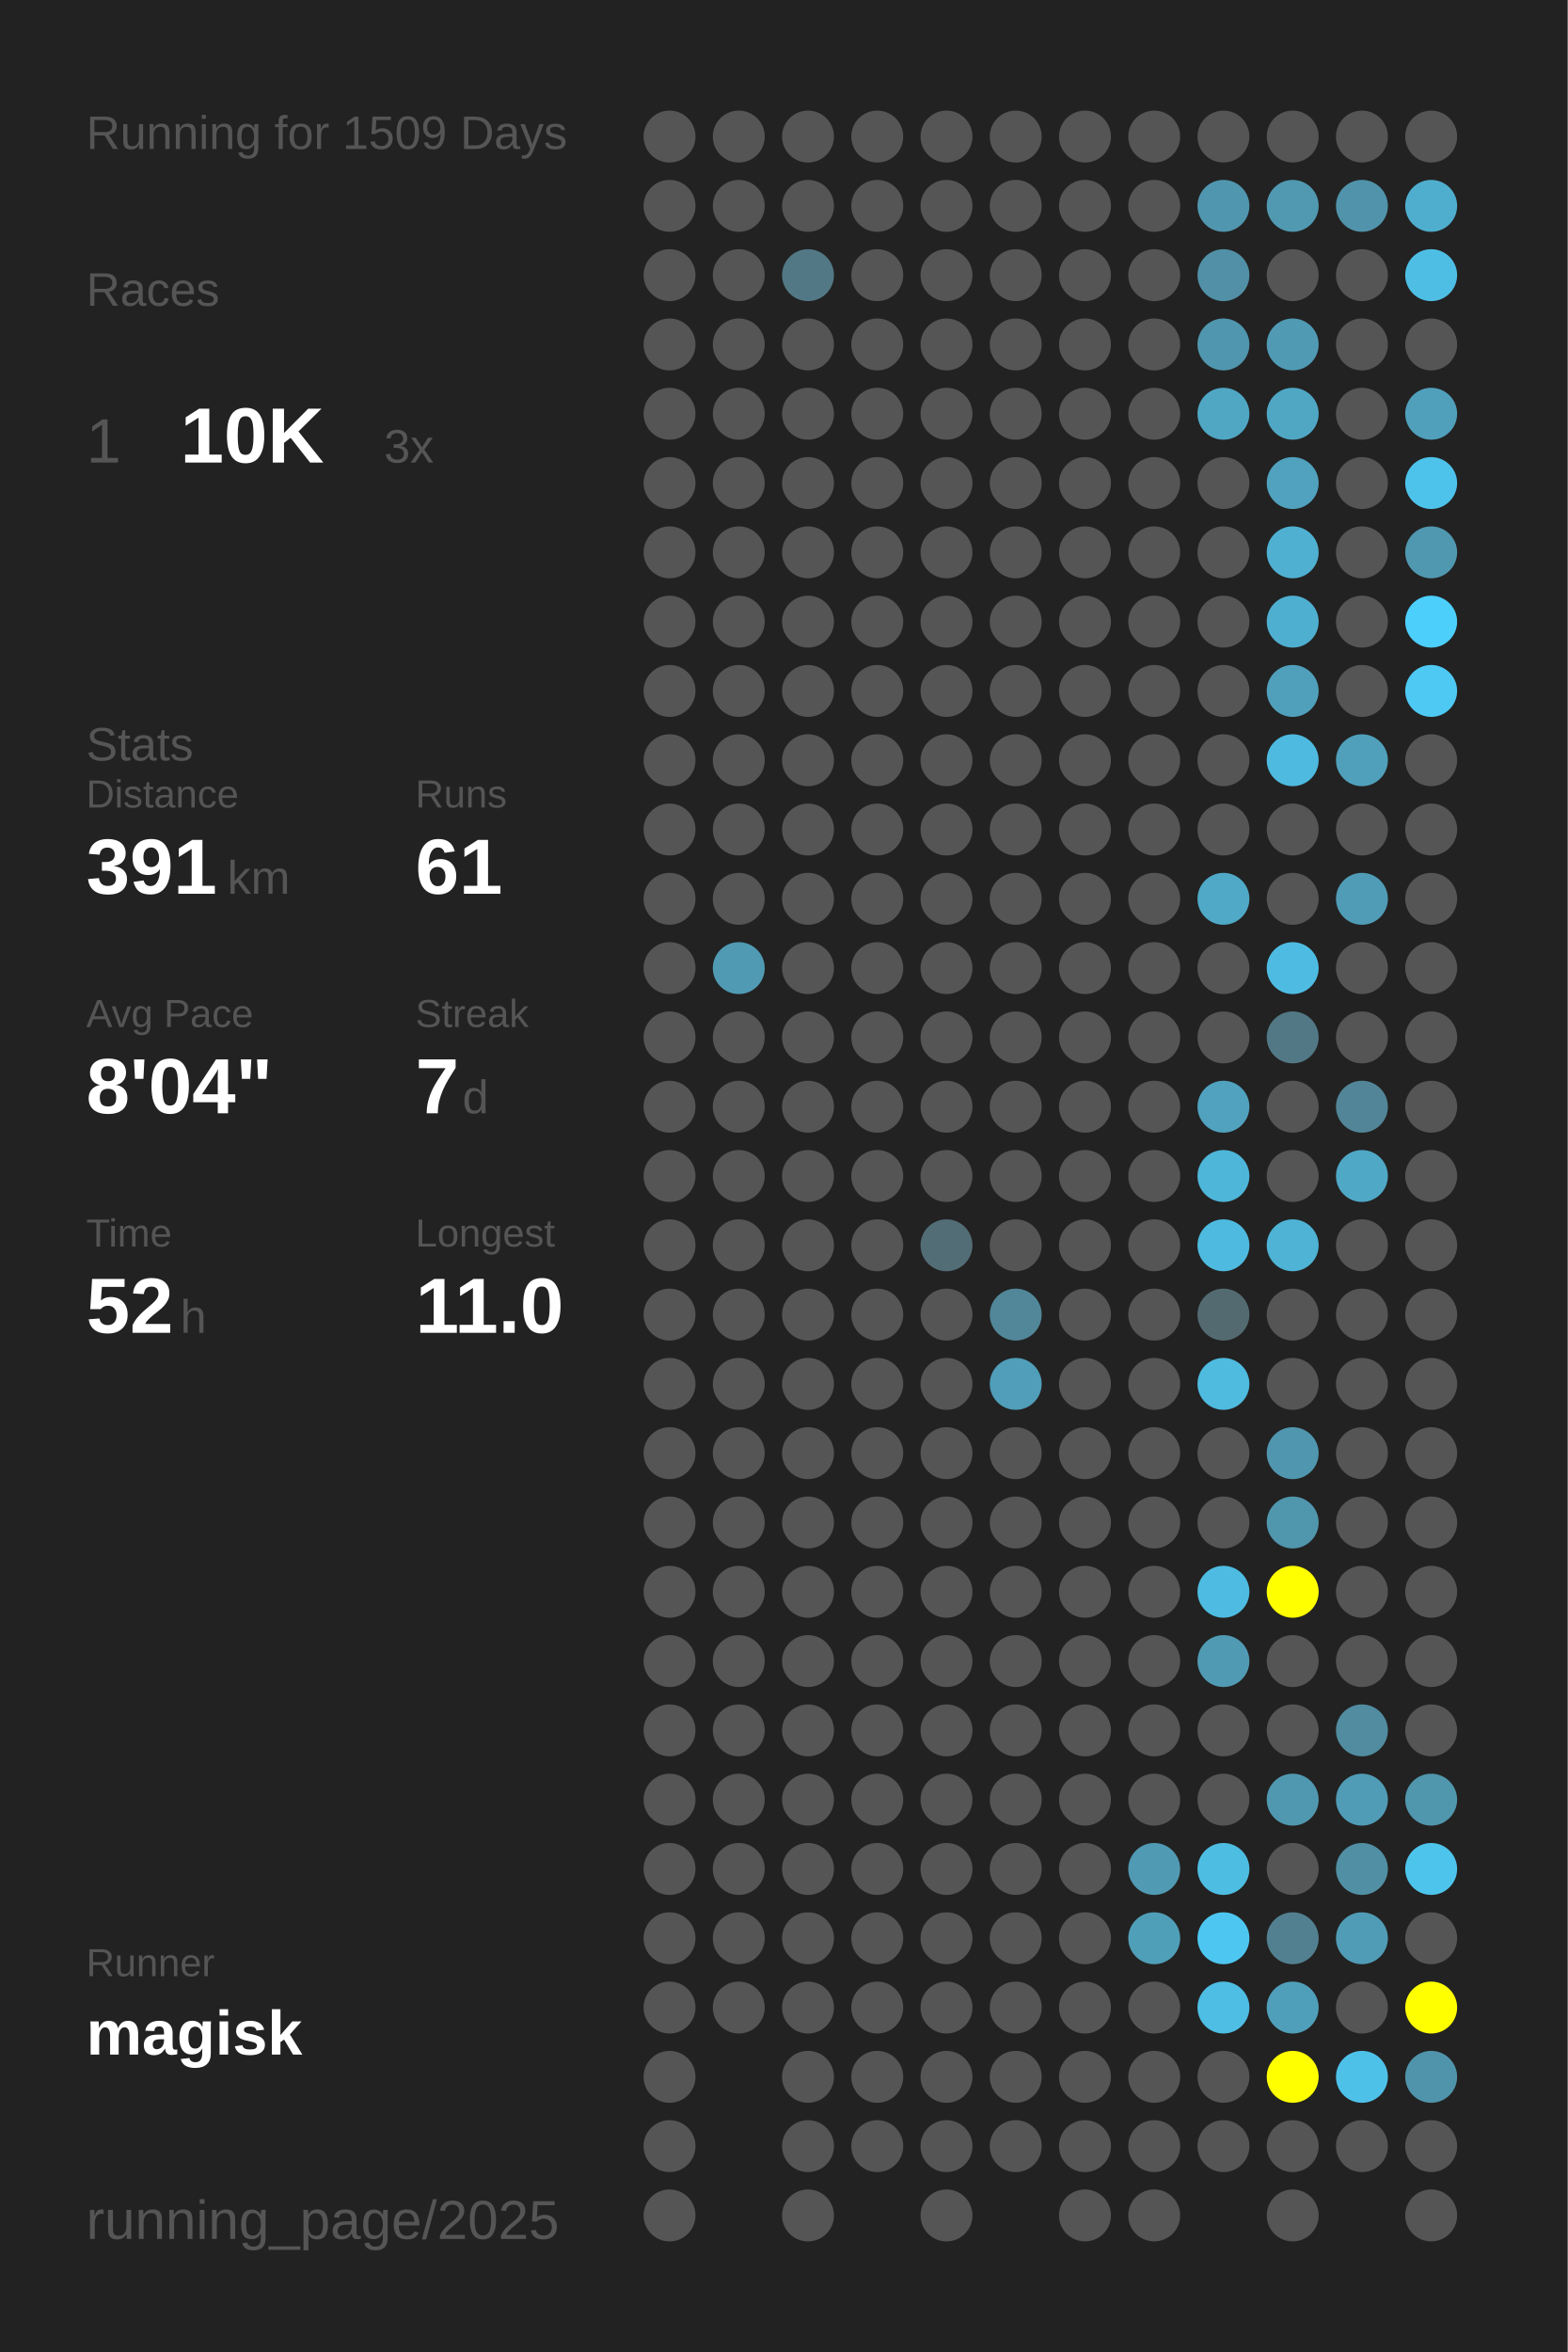
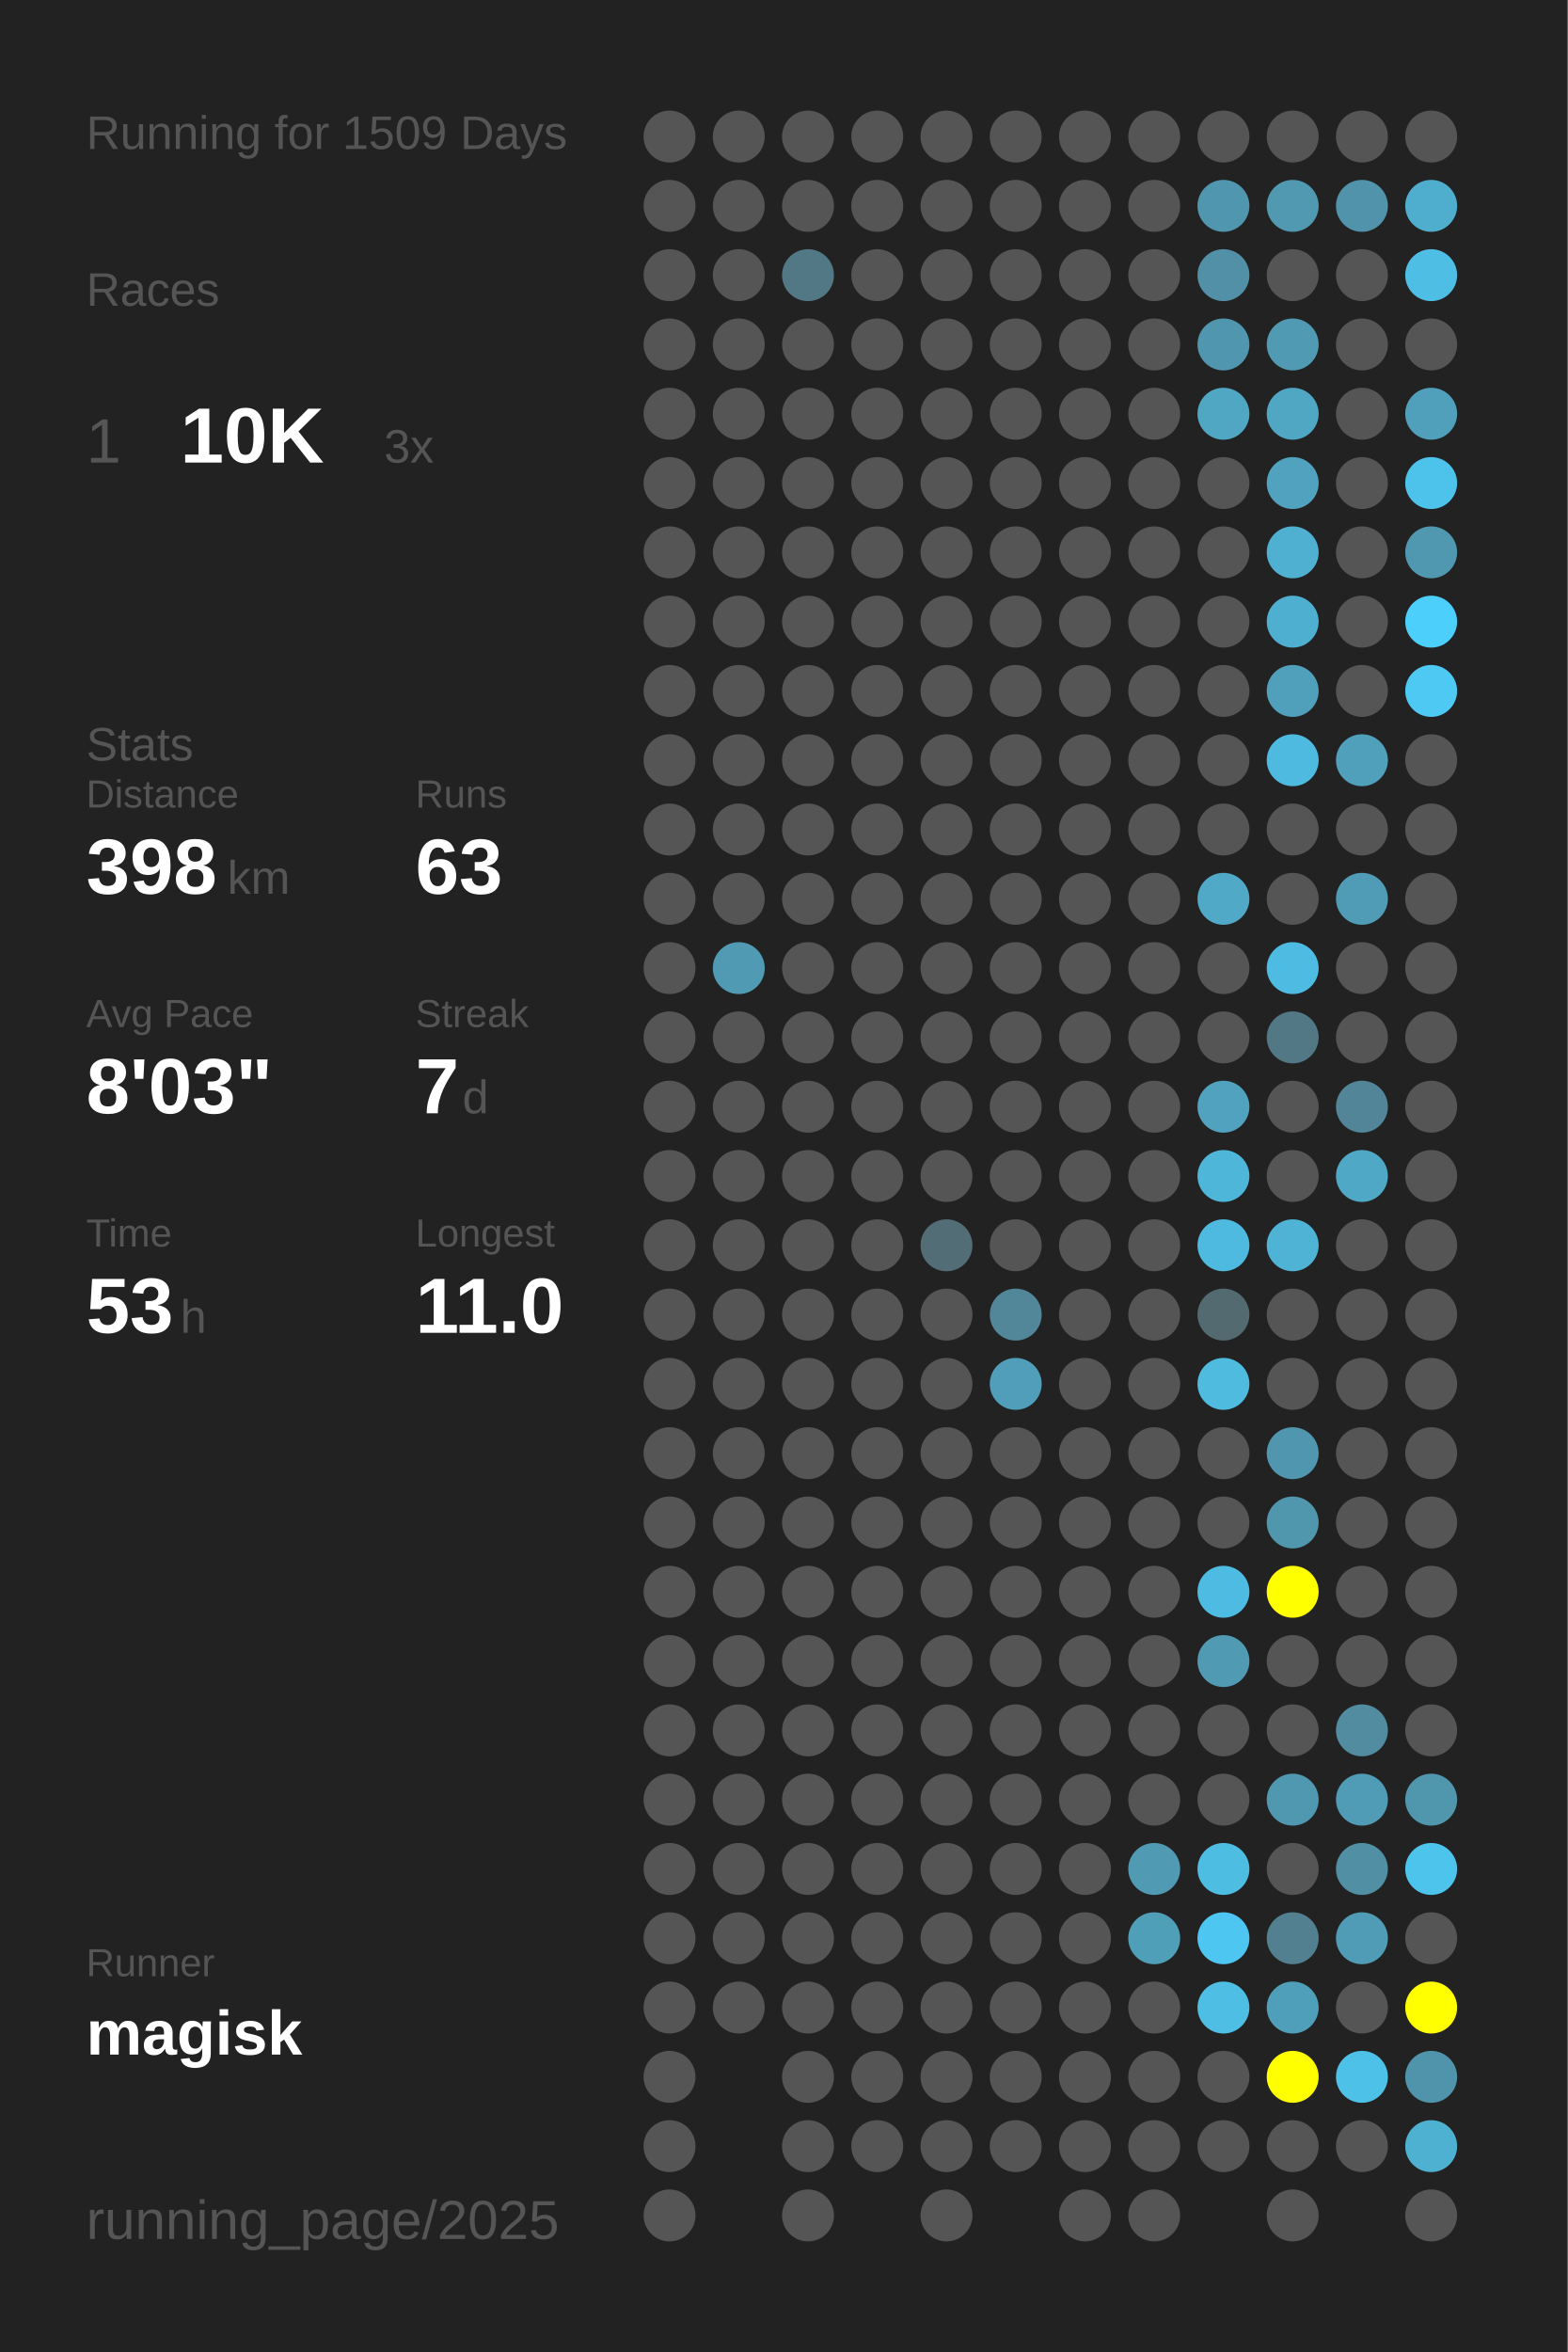
<svg xmlns="http://www.w3.org/2000/svg" baseProfile="full" height="300mm" version="1.1" viewBox="0,0,200,300" width="200mm">
  <defs />
  <rect fill="#222222" height="300" width="200" x="0" y="0" />
  <text fill="#555555" style="font-size:6px; font-family:Arial;" x="11" y="19">Running for 1509 Days</text>
  <text fill="#555555" style="font-size:6px; font-family:Arial;" x="11" y="39">Races</text>
  <text fill="#555555" style="font-size:8px; font-family:Arial;" x="11" y="59">1</text>
  <text fill="#FFFFFF" style="font-size:10px; font-family:Arial; font-weight:bold;" x="23" y="59">10K</text>
  <text fill="#555555" style="font-size:6px; font-family:Arial;" x="49" y="59">3x</text>
  <text fill="#555555" style="font-size:6px; font-family:Arial;" x="11" y="97">Stats</text>
  <text fill="#555555" style="font-size:5px; font-family:Arial;" x="11" y="103">Distance</text>
-   <text fill="#FFFFFF" style="font-size:10px; font-family:Arial; font-weight:bold;" x="11" y="114">391</text>
+   <text fill="#FFFFFF" style="font-size:10px; font-family:Arial; font-weight:bold;" x="11" y="114">398</text>
  <text fill="#555555" style="font-size:6px; font-family:Arial;" x="29" y="114">km</text>
  <text fill="#555555" style="font-size:5px; font-family:Arial;" x="53" y="103">Runs</text>
-   <text fill="#FFFFFF" style="font-size:10px; font-family:Arial; font-weight:bold;" x="53" y="114">61</text>
+   <text fill="#FFFFFF" style="font-size:10px; font-family:Arial; font-weight:bold;" x="53" y="114">63</text>
  <text fill="#555555" style="font-size:5px; font-family:Arial;" x="11" y="131">Avg Pace</text>
-   <text fill="#FFFFFF" style="font-size:10px; font-family:Arial; font-weight:bold;" x="11" y="142">8'04"</text>
+   <text fill="#FFFFFF" style="font-size:10px; font-family:Arial; font-weight:bold;" x="11" y="142">8'03"</text>
  <text fill="#555555" style="font-size:5px; font-family:Arial;" x="53" y="131">Streak</text>
  <text fill="#FFFFFF" style="font-size:10px; font-family:Arial; font-weight:bold;" x="53" y="142">7</text>
  <text fill="#555555" style="font-size:6px; font-family:Arial;" x="59" y="142">d</text>
  <text fill="#555555" style="font-size:5px; font-family:Arial;" x="11" y="159">Time</text>
-   <text fill="#FFFFFF" style="font-size:10px; font-family:Arial; font-weight:bold;" x="11" y="170">52</text>
+   <text fill="#FFFFFF" style="font-size:10px; font-family:Arial; font-weight:bold;" x="11" y="170">53</text>
  <text fill="#555555" style="font-size:6px; font-family:Arial;" x="23" y="170">h</text>
  <text fill="#555555" style="font-size:5px; font-family:Arial;" x="53" y="159">Longest</text>
  <text fill="#FFFFFF" style="font-size:10px; font-family:Arial; font-weight:bold;" x="53" y="170">11.0</text>
  <text fill="#555555" style="font-size:5px; font-family:Arial;" x="11" y="252.065">Runner</text>
  <text fill="#FFFFFF" style="font-size:8px; font-family:Arial; font-weight:bold;" x="11" y="262.065">magisk</text>
  <text fill="#555555" style="font-size:7px; font-family:Arial;" x="11" y="285.581">running_page/2025</text>
  <circle cx="85.417" cy="17.419" fill="#555555" r="3.312" />
  <circle cx="85.417" cy="26.258" fill="#555555" r="3.312" />
  <circle cx="85.417" cy="35.097" fill="#555555" r="3.312" />
  <circle cx="85.417" cy="43.935" fill="#555555" r="3.312" />
  <circle cx="85.417" cy="52.774" fill="#555555" r="3.312" />
  <circle cx="85.417" cy="61.613" fill="#555555" r="3.312" />
  <circle cx="85.417" cy="70.452" fill="#555555" r="3.312" />
  <circle cx="85.417" cy="79.29" fill="#555555" r="3.312" />
  <circle cx="85.417" cy="88.129" fill="#555555" r="3.312" />
  <circle cx="85.417" cy="96.968" fill="#555555" r="3.312" />
  <circle cx="85.417" cy="105.806" fill="#555555" r="3.312" />
  <circle cx="85.417" cy="114.645" fill="#555555" r="3.312" />
  <circle cx="85.417" cy="123.484" fill="#555555" r="3.312" />
  <circle cx="85.417" cy="132.323" fill="#555555" r="3.312" />
  <circle cx="85.417" cy="141.161" fill="#555555" r="3.312" />
  <circle cx="85.417" cy="150" fill="#555555" r="3.312" />
  <circle cx="85.417" cy="158.839" fill="#555555" r="3.312" />
  <circle cx="85.417" cy="167.677" fill="#555555" r="3.312" />
  <circle cx="85.417" cy="176.516" fill="#555555" r="3.312" />
  <circle cx="85.417" cy="185.355" fill="#555555" r="3.312" />
  <circle cx="85.417" cy="194.194" fill="#555555" r="3.312" />
  <circle cx="85.417" cy="203.032" fill="#555555" r="3.312" />
  <circle cx="85.417" cy="211.871" fill="#555555" r="3.312" />
  <circle cx="85.417" cy="220.71" fill="#555555" r="3.312" />
  <circle cx="85.417" cy="229.548" fill="#555555" r="3.312" />
  <circle cx="85.417" cy="238.387" fill="#555555" r="3.312" />
  <circle cx="85.417" cy="247.226" fill="#555555" r="3.312" />
  <circle cx="85.417" cy="256.065" fill="#555555" r="3.312" />
  <circle cx="85.417" cy="264.903" fill="#555555" r="3.312" />
  <circle cx="85.417" cy="273.742" fill="#555555" r="3.312" />
  <circle cx="85.417" cy="282.581" fill="#555555" r="3.312" />
  <circle cx="94.25" cy="17.419" fill="#555555" r="3.312" />
  <circle cx="94.25" cy="26.258" fill="#555555" r="3.312" />
  <circle cx="94.25" cy="35.097" fill="#555555" r="3.312" />
  <circle cx="94.25" cy="43.935" fill="#555555" r="3.312" />
  <circle cx="94.25" cy="52.774" fill="#555555" r="3.312" />
  <circle cx="94.25" cy="61.613" fill="#555555" r="3.312" />
  <circle cx="94.25" cy="70.452" fill="#555555" r="3.312" />
  <circle cx="94.25" cy="79.29" fill="#555555" r="3.312" />
  <circle cx="94.25" cy="88.129" fill="#555555" r="3.312" />
  <circle cx="94.25" cy="96.968" fill="#555555" r="3.312" />
  <circle cx="94.25" cy="105.806" fill="#555555" r="3.312" />
  <circle cx="94.25" cy="114.645" fill="#555555" r="3.312" />
  <circle cx="94.25" cy="123.484" fill="#509ab3" r="3.312" />
  <circle cx="94.25" cy="132.323" fill="#555555" r="3.312" />
  <circle cx="94.25" cy="141.161" fill="#555555" r="3.312" />
  <circle cx="94.25" cy="150" fill="#555555" r="3.312" />
  <circle cx="94.25" cy="158.839" fill="#555555" r="3.312" />
  <circle cx="94.25" cy="167.677" fill="#555555" r="3.312" />
  <circle cx="94.25" cy="176.516" fill="#555555" r="3.312" />
  <circle cx="94.25" cy="185.355" fill="#555555" r="3.312" />
  <circle cx="94.25" cy="194.194" fill="#555555" r="3.312" />
  <circle cx="94.25" cy="203.032" fill="#555555" r="3.312" />
  <circle cx="94.25" cy="211.871" fill="#555555" r="3.312" />
  <circle cx="94.25" cy="220.71" fill="#555555" r="3.312" />
  <circle cx="94.25" cy="229.548" fill="#555555" r="3.312" />
  <circle cx="94.25" cy="238.387" fill="#555555" r="3.312" />
  <circle cx="94.25" cy="247.226" fill="#555555" r="3.312" />
  <circle cx="94.25" cy="256.065" fill="#555555" r="3.312" />
  <circle cx="103.083" cy="17.419" fill="#555555" r="3.312" />
  <circle cx="103.083" cy="26.258" fill="#555555" r="3.312" />
  <circle cx="103.083" cy="35.097" fill="#527885" r="3.312" />
  <circle cx="103.083" cy="43.935" fill="#555555" r="3.312" />
  <circle cx="103.083" cy="52.774" fill="#555555" r="3.312" />
  <circle cx="103.083" cy="61.613" fill="#555555" r="3.312" />
  <circle cx="103.083" cy="70.452" fill="#555555" r="3.312" />
  <circle cx="103.083" cy="79.29" fill="#555555" r="3.312" />
  <circle cx="103.083" cy="88.129" fill="#555555" r="3.312" />
  <circle cx="103.083" cy="96.968" fill="#555555" r="3.312" />
  <circle cx="103.083" cy="105.806" fill="#555555" r="3.312" />
  <circle cx="103.083" cy="114.645" fill="#555555" r="3.312" />
  <circle cx="103.083" cy="123.484" fill="#555555" r="3.312" />
  <circle cx="103.083" cy="132.323" fill="#555555" r="3.312" />
  <circle cx="103.083" cy="141.161" fill="#555555" r="3.312" />
  <circle cx="103.083" cy="150" fill="#555555" r="3.312" />
  <circle cx="103.083" cy="158.839" fill="#555555" r="3.312" />
  <circle cx="103.083" cy="167.677" fill="#555555" r="3.312" />
  <circle cx="103.083" cy="176.516" fill="#555555" r="3.312" />
  <circle cx="103.083" cy="185.355" fill="#555555" r="3.312" />
  <circle cx="103.083" cy="194.194" fill="#555555" r="3.312" />
  <circle cx="103.083" cy="203.032" fill="#555555" r="3.312" />
  <circle cx="103.083" cy="211.871" fill="#555555" r="3.312" />
  <circle cx="103.083" cy="220.71" fill="#555555" r="3.312" />
  <circle cx="103.083" cy="229.548" fill="#555555" r="3.312" />
  <circle cx="103.083" cy="238.387" fill="#555555" r="3.312" />
  <circle cx="103.083" cy="247.226" fill="#555555" r="3.312" />
  <circle cx="103.083" cy="256.065" fill="#555555" r="3.312" />
  <circle cx="103.083" cy="264.903" fill="#555555" r="3.312" />
  <circle cx="103.083" cy="273.742" fill="#555555" r="3.312" />
  <circle cx="103.083" cy="282.581" fill="#555555" r="3.312" />
  <circle cx="111.917" cy="17.419" fill="#555555" r="3.312" />
  <circle cx="111.917" cy="26.258" fill="#555555" r="3.312" />
  <circle cx="111.917" cy="35.097" fill="#555555" r="3.312" />
  <circle cx="111.917" cy="43.935" fill="#555555" r="3.312" />
  <circle cx="111.917" cy="52.774" fill="#555555" r="3.312" />
  <circle cx="111.917" cy="61.613" fill="#555555" r="3.312" />
  <circle cx="111.917" cy="70.452" fill="#555555" r="3.312" />
  <circle cx="111.917" cy="79.29" fill="#555555" r="3.312" />
  <circle cx="111.917" cy="88.129" fill="#555555" r="3.312" />
  <circle cx="111.917" cy="96.968" fill="#555555" r="3.312" />
  <circle cx="111.917" cy="105.806" fill="#555555" r="3.312" />
  <circle cx="111.917" cy="114.645" fill="#555555" r="3.312" />
  <circle cx="111.917" cy="123.484" fill="#555555" r="3.312" />
  <circle cx="111.917" cy="132.323" fill="#555555" r="3.312" />
  <circle cx="111.917" cy="141.161" fill="#555555" r="3.312" />
  <circle cx="111.917" cy="150" fill="#555555" r="3.312" />
  <circle cx="111.917" cy="158.839" fill="#555555" r="3.312" />
  <circle cx="111.917" cy="167.677" fill="#555555" r="3.312" />
  <circle cx="111.917" cy="176.516" fill="#555555" r="3.312" />
  <circle cx="111.917" cy="185.355" fill="#555555" r="3.312" />
  <circle cx="111.917" cy="194.194" fill="#555555" r="3.312" />
  <circle cx="111.917" cy="203.032" fill="#555555" r="3.312" />
  <circle cx="111.917" cy="211.871" fill="#555555" r="3.312" />
  <circle cx="111.917" cy="220.71" fill="#555555" r="3.312" />
  <circle cx="111.917" cy="229.548" fill="#555555" r="3.312" />
  <circle cx="111.917" cy="238.387" fill="#555555" r="3.312" />
  <circle cx="111.917" cy="247.226" fill="#555555" r="3.312" />
  <circle cx="111.917" cy="256.065" fill="#555555" r="3.312" />
  <circle cx="111.917" cy="264.903" fill="#555555" r="3.312" />
  <circle cx="111.917" cy="273.742" fill="#555555" r="3.312" />
  <circle cx="120.75" cy="17.419" fill="#555555" r="3.312" />
  <circle cx="120.75" cy="26.258" fill="#555555" r="3.312" />
  <circle cx="120.75" cy="35.097" fill="#555555" r="3.312" />
  <circle cx="120.75" cy="43.935" fill="#555555" r="3.312" />
  <circle cx="120.75" cy="52.774" fill="#555555" r="3.312" />
  <circle cx="120.75" cy="61.613" fill="#555555" r="3.312" />
  <circle cx="120.75" cy="70.452" fill="#555555" r="3.312" />
  <circle cx="120.75" cy="79.29" fill="#555555" r="3.312" />
  <circle cx="120.75" cy="88.129" fill="#555555" r="3.312" />
  <circle cx="120.75" cy="96.968" fill="#555555" r="3.312" />
  <circle cx="120.75" cy="105.806" fill="#555555" r="3.312" />
  <circle cx="120.75" cy="114.645" fill="#555555" r="3.312" />
  <circle cx="120.75" cy="123.484" fill="#555555" r="3.312" />
  <circle cx="120.75" cy="132.323" fill="#555555" r="3.312" />
  <circle cx="120.75" cy="141.161" fill="#555555" r="3.312" />
  <circle cx="120.75" cy="150" fill="#555555" r="3.312" />
  <circle cx="120.75" cy="158.839" fill="#536d76" r="3.312" />
  <circle cx="120.75" cy="167.677" fill="#555555" r="3.312" />
  <circle cx="120.75" cy="176.516" fill="#555555" r="3.312" />
  <circle cx="120.75" cy="185.355" fill="#555555" r="3.312" />
  <circle cx="120.75" cy="194.194" fill="#555555" r="3.312" />
  <circle cx="120.75" cy="203.032" fill="#555555" r="3.312" />
  <circle cx="120.75" cy="211.871" fill="#555555" r="3.312" />
  <circle cx="120.75" cy="220.71" fill="#555555" r="3.312" />
  <circle cx="120.75" cy="229.548" fill="#555555" r="3.312" />
  <circle cx="120.75" cy="238.387" fill="#555555" r="3.312" />
  <circle cx="120.75" cy="247.226" fill="#555555" r="3.312" />
  <circle cx="120.75" cy="256.065" fill="#555555" r="3.312" />
  <circle cx="120.75" cy="264.903" fill="#555555" r="3.312" />
  <circle cx="120.75" cy="273.742" fill="#555555" r="3.312" />
  <circle cx="120.75" cy="282.581" fill="#555555" r="3.312" />
  <circle cx="129.583" cy="17.419" fill="#555555" r="3.312" />
  <circle cx="129.583" cy="26.258" fill="#555555" r="3.312" />
  <circle cx="129.583" cy="35.097" fill="#555555" r="3.312" />
  <circle cx="129.583" cy="43.935" fill="#555555" r="3.312" />
  <circle cx="129.583" cy="52.774" fill="#555555" r="3.312" />
  <circle cx="129.583" cy="61.613" fill="#555555" r="3.312" />
  <circle cx="129.583" cy="70.452" fill="#555555" r="3.312" />
  <circle cx="129.583" cy="79.29" fill="#555555" r="3.312" />
  <circle cx="129.583" cy="88.129" fill="#555555" r="3.312" />
  <circle cx="129.583" cy="96.968" fill="#555555" r="3.312" />
  <circle cx="129.583" cy="105.806" fill="#555555" r="3.312" />
  <circle cx="129.583" cy="114.645" fill="#555555" r="3.312" />
  <circle cx="129.583" cy="123.484" fill="#555555" r="3.312" />
  <circle cx="129.583" cy="132.323" fill="#555555" r="3.312" />
  <circle cx="129.583" cy="141.161" fill="#555555" r="3.312" />
  <circle cx="129.583" cy="150" fill="#555555" r="3.312" />
  <circle cx="129.583" cy="158.839" fill="#555555" r="3.312" />
  <circle cx="129.583" cy="167.677" fill="#518799" r="3.312" />
  <circle cx="129.583" cy="176.516" fill="#509eb9" r="3.312" />
  <circle cx="129.583" cy="185.355" fill="#555555" r="3.312" />
  <circle cx="129.583" cy="194.194" fill="#555555" r="3.312" />
  <circle cx="129.583" cy="203.032" fill="#555555" r="3.312" />
  <circle cx="129.583" cy="211.871" fill="#555555" r="3.312" />
  <circle cx="129.583" cy="220.71" fill="#555555" r="3.312" />
  <circle cx="129.583" cy="229.548" fill="#555555" r="3.312" />
  <circle cx="129.583" cy="238.387" fill="#555555" r="3.312" />
  <circle cx="129.583" cy="247.226" fill="#555555" r="3.312" />
  <circle cx="129.583" cy="256.065" fill="#555555" r="3.312" />
  <circle cx="129.583" cy="264.903" fill="#555555" r="3.312" />
  <circle cx="129.583" cy="273.742" fill="#555555" r="3.312" />
  <circle cx="138.417" cy="17.419" fill="#555555" r="3.312" />
  <circle cx="138.417" cy="26.258" fill="#555555" r="3.312" />
  <circle cx="138.417" cy="35.097" fill="#555555" r="3.312" />
  <circle cx="138.417" cy="43.935" fill="#555555" r="3.312" />
  <circle cx="138.417" cy="52.774" fill="#555555" r="3.312" />
  <circle cx="138.417" cy="61.613" fill="#555555" r="3.312" />
  <circle cx="138.417" cy="70.452" fill="#555555" r="3.312" />
  <circle cx="138.417" cy="79.29" fill="#555555" r="3.312" />
  <circle cx="138.417" cy="88.129" fill="#555555" r="3.312" />
  <circle cx="138.417" cy="96.968" fill="#555555" r="3.312" />
  <circle cx="138.417" cy="105.806" fill="#555555" r="3.312" />
  <circle cx="138.417" cy="114.645" fill="#555555" r="3.312" />
  <circle cx="138.417" cy="123.484" fill="#555555" r="3.312" />
  <circle cx="138.417" cy="132.323" fill="#555555" r="3.312" />
  <circle cx="138.417" cy="141.161" fill="#555555" r="3.312" />
  <circle cx="138.417" cy="150" fill="#555555" r="3.312" />
  <circle cx="138.417" cy="158.839" fill="#555555" r="3.312" />
  <circle cx="138.417" cy="167.677" fill="#555555" r="3.312" />
  <circle cx="138.417" cy="176.516" fill="#555555" r="3.312" />
  <circle cx="138.417" cy="185.355" fill="#555555" r="3.312" />
  <circle cx="138.417" cy="194.194" fill="#555555" r="3.312" />
  <circle cx="138.417" cy="203.032" fill="#555555" r="3.312" />
  <circle cx="138.417" cy="211.871" fill="#555555" r="3.312" />
  <circle cx="138.417" cy="220.71" fill="#555555" r="3.312" />
  <circle cx="138.417" cy="229.548" fill="#555555" r="3.312" />
  <circle cx="138.417" cy="238.387" fill="#555555" r="3.312" />
  <circle cx="138.417" cy="247.226" fill="#555555" r="3.312" />
  <circle cx="138.417" cy="256.065" fill="#555555" r="3.312" />
  <circle cx="138.417" cy="264.903" fill="#555555" r="3.312" />
  <circle cx="138.417" cy="273.742" fill="#555555" r="3.312" />
  <circle cx="138.417" cy="282.581" fill="#555555" r="3.312" />
  <circle cx="147.25" cy="17.419" fill="#555555" r="3.312" />
  <circle cx="147.25" cy="26.258" fill="#555555" r="3.312" />
  <circle cx="147.25" cy="35.097" fill="#555555" r="3.312" />
  <circle cx="147.25" cy="43.935" fill="#555555" r="3.312" />
  <circle cx="147.25" cy="52.774" fill="#555555" r="3.312" />
  <circle cx="147.25" cy="61.613" fill="#555555" r="3.312" />
  <circle cx="147.25" cy="70.452" fill="#555555" r="3.312" />
  <circle cx="147.25" cy="79.29" fill="#555555" r="3.312" />
  <circle cx="147.25" cy="88.129" fill="#555555" r="3.312" />
  <circle cx="147.25" cy="96.968" fill="#555555" r="3.312" />
  <circle cx="147.25" cy="105.806" fill="#555555" r="3.312" />
  <circle cx="147.25" cy="114.645" fill="#555555" r="3.312" />
  <circle cx="147.25" cy="123.484" fill="#555555" r="3.312" />
  <circle cx="147.25" cy="132.323" fill="#555555" r="3.312" />
  <circle cx="147.25" cy="141.161" fill="#555555" r="3.312" />
  <circle cx="147.25" cy="150" fill="#555555" r="3.312" />
  <circle cx="147.25" cy="158.839" fill="#555555" r="3.312" />
  <circle cx="147.25" cy="167.677" fill="#555555" r="3.312" />
  <circle cx="147.25" cy="176.516" fill="#555555" r="3.312" />
  <circle cx="147.25" cy="185.355" fill="#555555" r="3.312" />
  <circle cx="147.25" cy="194.194" fill="#555555" r="3.312" />
  <circle cx="147.25" cy="203.032" fill="#555555" r="3.312" />
  <circle cx="147.25" cy="211.871" fill="#555555" r="3.312" />
  <circle cx="147.25" cy="220.71" fill="#555555" r="3.312" />
  <circle cx="147.25" cy="229.548" fill="#555555" r="3.312" />
  <circle cx="147.25" cy="238.387" fill="#509ab3" r="3.312" />
  <circle cx="147.25" cy="247.226" fill="#509fb9" r="3.312" />
  <circle cx="147.25" cy="256.065" fill="#555555" r="3.312" />
  <circle cx="147.25" cy="264.903" fill="#555555" r="3.312" />
  <circle cx="147.25" cy="273.742" fill="#555555" r="3.312" />
  <circle cx="147.25" cy="282.581" fill="#555555" r="3.312" />
  <circle cx="156.083" cy="17.419" fill="#555555" r="3.312" />
  <circle cx="156.083" cy="26.258" fill="#5096ae" r="3.312" />
  <circle cx="156.083" cy="35.097" fill="#5190a6" r="3.312" />
  <circle cx="156.083" cy="43.935" fill="#5096ae" r="3.312" />
  <circle cx="156.083" cy="52.774" fill="#4fa7c4" r="3.312" />
  <circle cx="156.083" cy="61.613" fill="#555555" r="3.312" />
  <circle cx="156.083" cy="70.452" fill="#555555" r="3.312" />
  <circle cx="156.083" cy="79.29" fill="#555555" r="3.312" />
  <circle cx="156.083" cy="88.129" fill="#555555" r="3.312" />
  <circle cx="156.083" cy="96.968" fill="#555555" r="3.312" />
  <circle cx="156.083" cy="105.806" fill="#555555" r="3.312" />
  <circle cx="156.083" cy="114.645" fill="#4fa9c7" r="3.312" />
  <circle cx="156.083" cy="123.484" fill="#555555" r="3.312" />
  <circle cx="156.083" cy="132.323" fill="#555555" r="3.312" />
  <circle cx="156.083" cy="141.161" fill="#50a2be" r="3.312" />
  <circle cx="156.083" cy="150" fill="#4eb6d9" r="3.312" />
  <circle cx="156.083" cy="158.839" fill="#4ebadf" r="3.312" />
  <circle cx="156.083" cy="167.677" fill="#536a71" r="3.312" />
  <circle cx="156.083" cy="176.516" fill="#4ebbdf" r="3.312" />
  <circle cx="156.083" cy="185.355" fill="#555555" r="3.312" />
  <circle cx="156.083" cy="194.194" fill="#555555" r="3.312" />
  <circle cx="156.083" cy="203.032" fill="#4ebce2" r="3.312" />
  <circle cx="156.083" cy="211.871" fill="#509ab3" r="3.312" />
  <circle cx="156.083" cy="220.71" fill="#555555" r="3.312" />
  <circle cx="156.083" cy="229.548" fill="#555555" r="3.312" />
  <circle cx="156.083" cy="238.387" fill="#4ebde2" r="3.312" />
  <circle cx="156.083" cy="247.226" fill="#4dc7f1" r="3.312" />
  <circle cx="156.083" cy="256.065" fill="#4ebee4" r="3.312" />
  <circle cx="156.083" cy="264.903" fill="#555555" r="3.312" />
  <circle cx="156.083" cy="273.742" fill="#555555" r="3.312" />
  <circle cx="164.917" cy="17.419" fill="#555555" r="3.312" />
  <circle cx="164.917" cy="26.258" fill="#5099b1" r="3.312" />
  <circle cx="164.917" cy="35.097" fill="#555555" r="3.312" />
  <circle cx="164.917" cy="43.935" fill="#509ab4" r="3.312" />
  <circle cx="164.917" cy="52.774" fill="#4fa7c4" r="3.312" />
  <circle cx="164.917" cy="61.613" fill="#50a2be" r="3.312" />
  <circle cx="164.917" cy="70.452" fill="#4fb0d1" r="3.312" />
  <circle cx="164.917" cy="79.29" fill="#4fafd0" r="3.312" />
  <circle cx="164.917" cy="88.129" fill="#50a0bb" r="3.312" />
  <circle cx="164.917" cy="96.968" fill="#4ebadf" r="3.312" />
  <circle cx="164.917" cy="105.806" fill="#555555" r="3.312" />
  <circle cx="164.917" cy="114.645" fill="#555555" r="3.312" />
  <circle cx="164.917" cy="123.484" fill="#4ebce2" r="3.312" />
  <circle cx="164.917" cy="132.323" fill="#527885" r="3.312" />
  <circle cx="164.917" cy="141.161" fill="#555555" r="3.312" />
  <circle cx="164.917" cy="150" fill="#555555" r="3.312" />
  <circle cx="164.917" cy="158.839" fill="#4eb3d5" r="3.312" />
  <circle cx="164.917" cy="167.677" fill="#555555" r="3.312" />
  <circle cx="164.917" cy="176.516" fill="#555555" r="3.312" />
  <circle cx="164.917" cy="185.355" fill="#5096ae" r="3.312" />
  <circle cx="164.917" cy="194.194" fill="#5096ad" r="3.312" />
  <circle cx="164.917" cy="203.032" fill="#FFFF00" r="3.312" />
  <circle cx="164.917" cy="211.871" fill="#555555" r="3.312" />
  <circle cx="164.917" cy="220.71" fill="#555555" r="3.312" />
  <circle cx="164.917" cy="229.548" fill="#5098b0" r="3.312" />
  <circle cx="164.917" cy="238.387" fill="#555555" r="3.312" />
  <circle cx="164.917" cy="247.226" fill="#528090" r="3.312" />
  <circle cx="164.917" cy="256.065" fill="#509fba" r="3.312" />
  <circle cx="164.917" cy="264.903" fill="#FFFF00" r="3.312" />
  <circle cx="164.917" cy="273.742" fill="#555555" r="3.312" />
  <circle cx="164.917" cy="282.581" fill="#555555" r="3.312" />
  <circle cx="173.75" cy="17.419" fill="#555555" r="3.312" />
  <circle cx="173.75" cy="26.258" fill="#5093aa" r="3.312" />
  <circle cx="173.75" cy="35.097" fill="#555555" r="3.312" />
  <circle cx="173.75" cy="43.935" fill="#555555" r="3.312" />
  <circle cx="173.75" cy="52.774" fill="#555555" r="3.312" />
  <circle cx="173.75" cy="61.613" fill="#555555" r="3.312" />
  <circle cx="173.75" cy="70.452" fill="#555555" r="3.312" />
  <circle cx="173.75" cy="79.29" fill="#555555" r="3.312" />
  <circle cx="173.75" cy="88.129" fill="#555555" r="3.312" />
  <circle cx="173.75" cy="96.968" fill="#50a0bb" r="3.312" />
  <circle cx="173.75" cy="105.806" fill="#555555" r="3.312" />
  <circle cx="173.75" cy="114.645" fill="#509cb6" r="3.312" />
  <circle cx="173.75" cy="123.484" fill="#555555" r="3.312" />
  <circle cx="173.75" cy="132.323" fill="#555555" r="3.312" />
  <circle cx="173.75" cy="141.161" fill="#518597" r="3.312" />
  <circle cx="173.75" cy="150" fill="#4fa8c6" r="3.312" />
  <circle cx="173.75" cy="158.839" fill="#555555" r="3.312" />
  <circle cx="173.75" cy="167.677" fill="#555555" r="3.312" />
  <circle cx="173.75" cy="176.516" fill="#555555" r="3.312" />
  <circle cx="173.75" cy="185.355" fill="#555555" r="3.312" />
  <circle cx="173.75" cy="194.194" fill="#555555" r="3.312" />
  <circle cx="173.75" cy="203.032" fill="#555555" r="3.312" />
  <circle cx="173.75" cy="211.871" fill="#555555" r="3.312" />
  <circle cx="173.75" cy="220.71" fill="#518ca0" r="3.312" />
  <circle cx="173.75" cy="229.548" fill="#509cb6" r="3.312" />
  <circle cx="173.75" cy="238.387" fill="#518fa4" r="3.312" />
  <circle cx="173.75" cy="247.226" fill="#509cb6" r="3.312" />
  <circle cx="173.75" cy="256.065" fill="#555555" r="3.312" />
  <circle cx="173.75" cy="264.903" fill="#4ec1e9" r="3.312" />
  <circle cx="173.75" cy="273.742" fill="#555555" r="3.312" />
  <circle cx="182.583" cy="17.419" fill="#555555" r="3.312" />
  <circle cx="182.583" cy="26.258" fill="#4faece" r="3.312" />
  <circle cx="182.583" cy="35.097" fill="#4ebee4" r="3.312" />
  <circle cx="182.583" cy="43.935" fill="#555555" r="3.312" />
  <circle cx="182.583" cy="52.774" fill="#50a0bc" r="3.312" />
  <circle cx="182.583" cy="61.613" fill="#4dc3eb" r="3.312" />
  <circle cx="182.583" cy="70.452" fill="#5098b0" r="3.312" />
  <circle cx="182.583" cy="79.29" fill="#4dcffc" r="3.312" />
  <circle cx="182.583" cy="88.129" fill="#4dc9f3" r="3.312" />
  <circle cx="182.583" cy="96.968" fill="#555555" r="3.312" />
  <circle cx="182.583" cy="105.806" fill="#555555" r="3.312" />
  <circle cx="182.583" cy="114.645" fill="#555555" r="3.312" />
  <circle cx="182.583" cy="123.484" fill="#555555" r="3.312" />
  <circle cx="182.583" cy="132.323" fill="#555555" r="3.312" />
  <circle cx="182.583" cy="141.161" fill="#555555" r="3.312" />
  <circle cx="182.583" cy="150" fill="#555555" r="3.312" />
  <circle cx="182.583" cy="158.839" fill="#555555" r="3.312" />
  <circle cx="182.583" cy="167.677" fill="#555555" r="3.312" />
  <circle cx="182.583" cy="176.516" fill="#555555" r="3.312" />
  <circle cx="182.583" cy="185.355" fill="#555555" r="3.312" />
  <circle cx="182.583" cy="194.194" fill="#555555" r="3.312" />
  <circle cx="182.583" cy="203.032" fill="#555555" r="3.312" />
  <circle cx="182.583" cy="211.871" fill="#555555" r="3.312" />
  <circle cx="182.583" cy="220.71" fill="#555555" r="3.312" />
  <circle cx="182.583" cy="229.548" fill="#5096ad" r="3.312" />
  <circle cx="182.583" cy="238.387" fill="#4dc4ec" r="3.312" />
  <circle cx="182.583" cy="247.226" fill="#555555" r="3.312" />
  <circle cx="182.583" cy="256.065" fill="#FFFF00" r="3.312" />
  <circle cx="182.583" cy="264.903" fill="#5094ab" r="3.312" />
-   <circle cx="182.583" cy="273.742" fill="#555555" r="3.312" />
+   <circle cx="182.583" cy="273.742" fill="#4fb1d2" r="3.312" />
  <circle cx="182.583" cy="282.581" fill="#555555" r="3.312" />
</svg>
